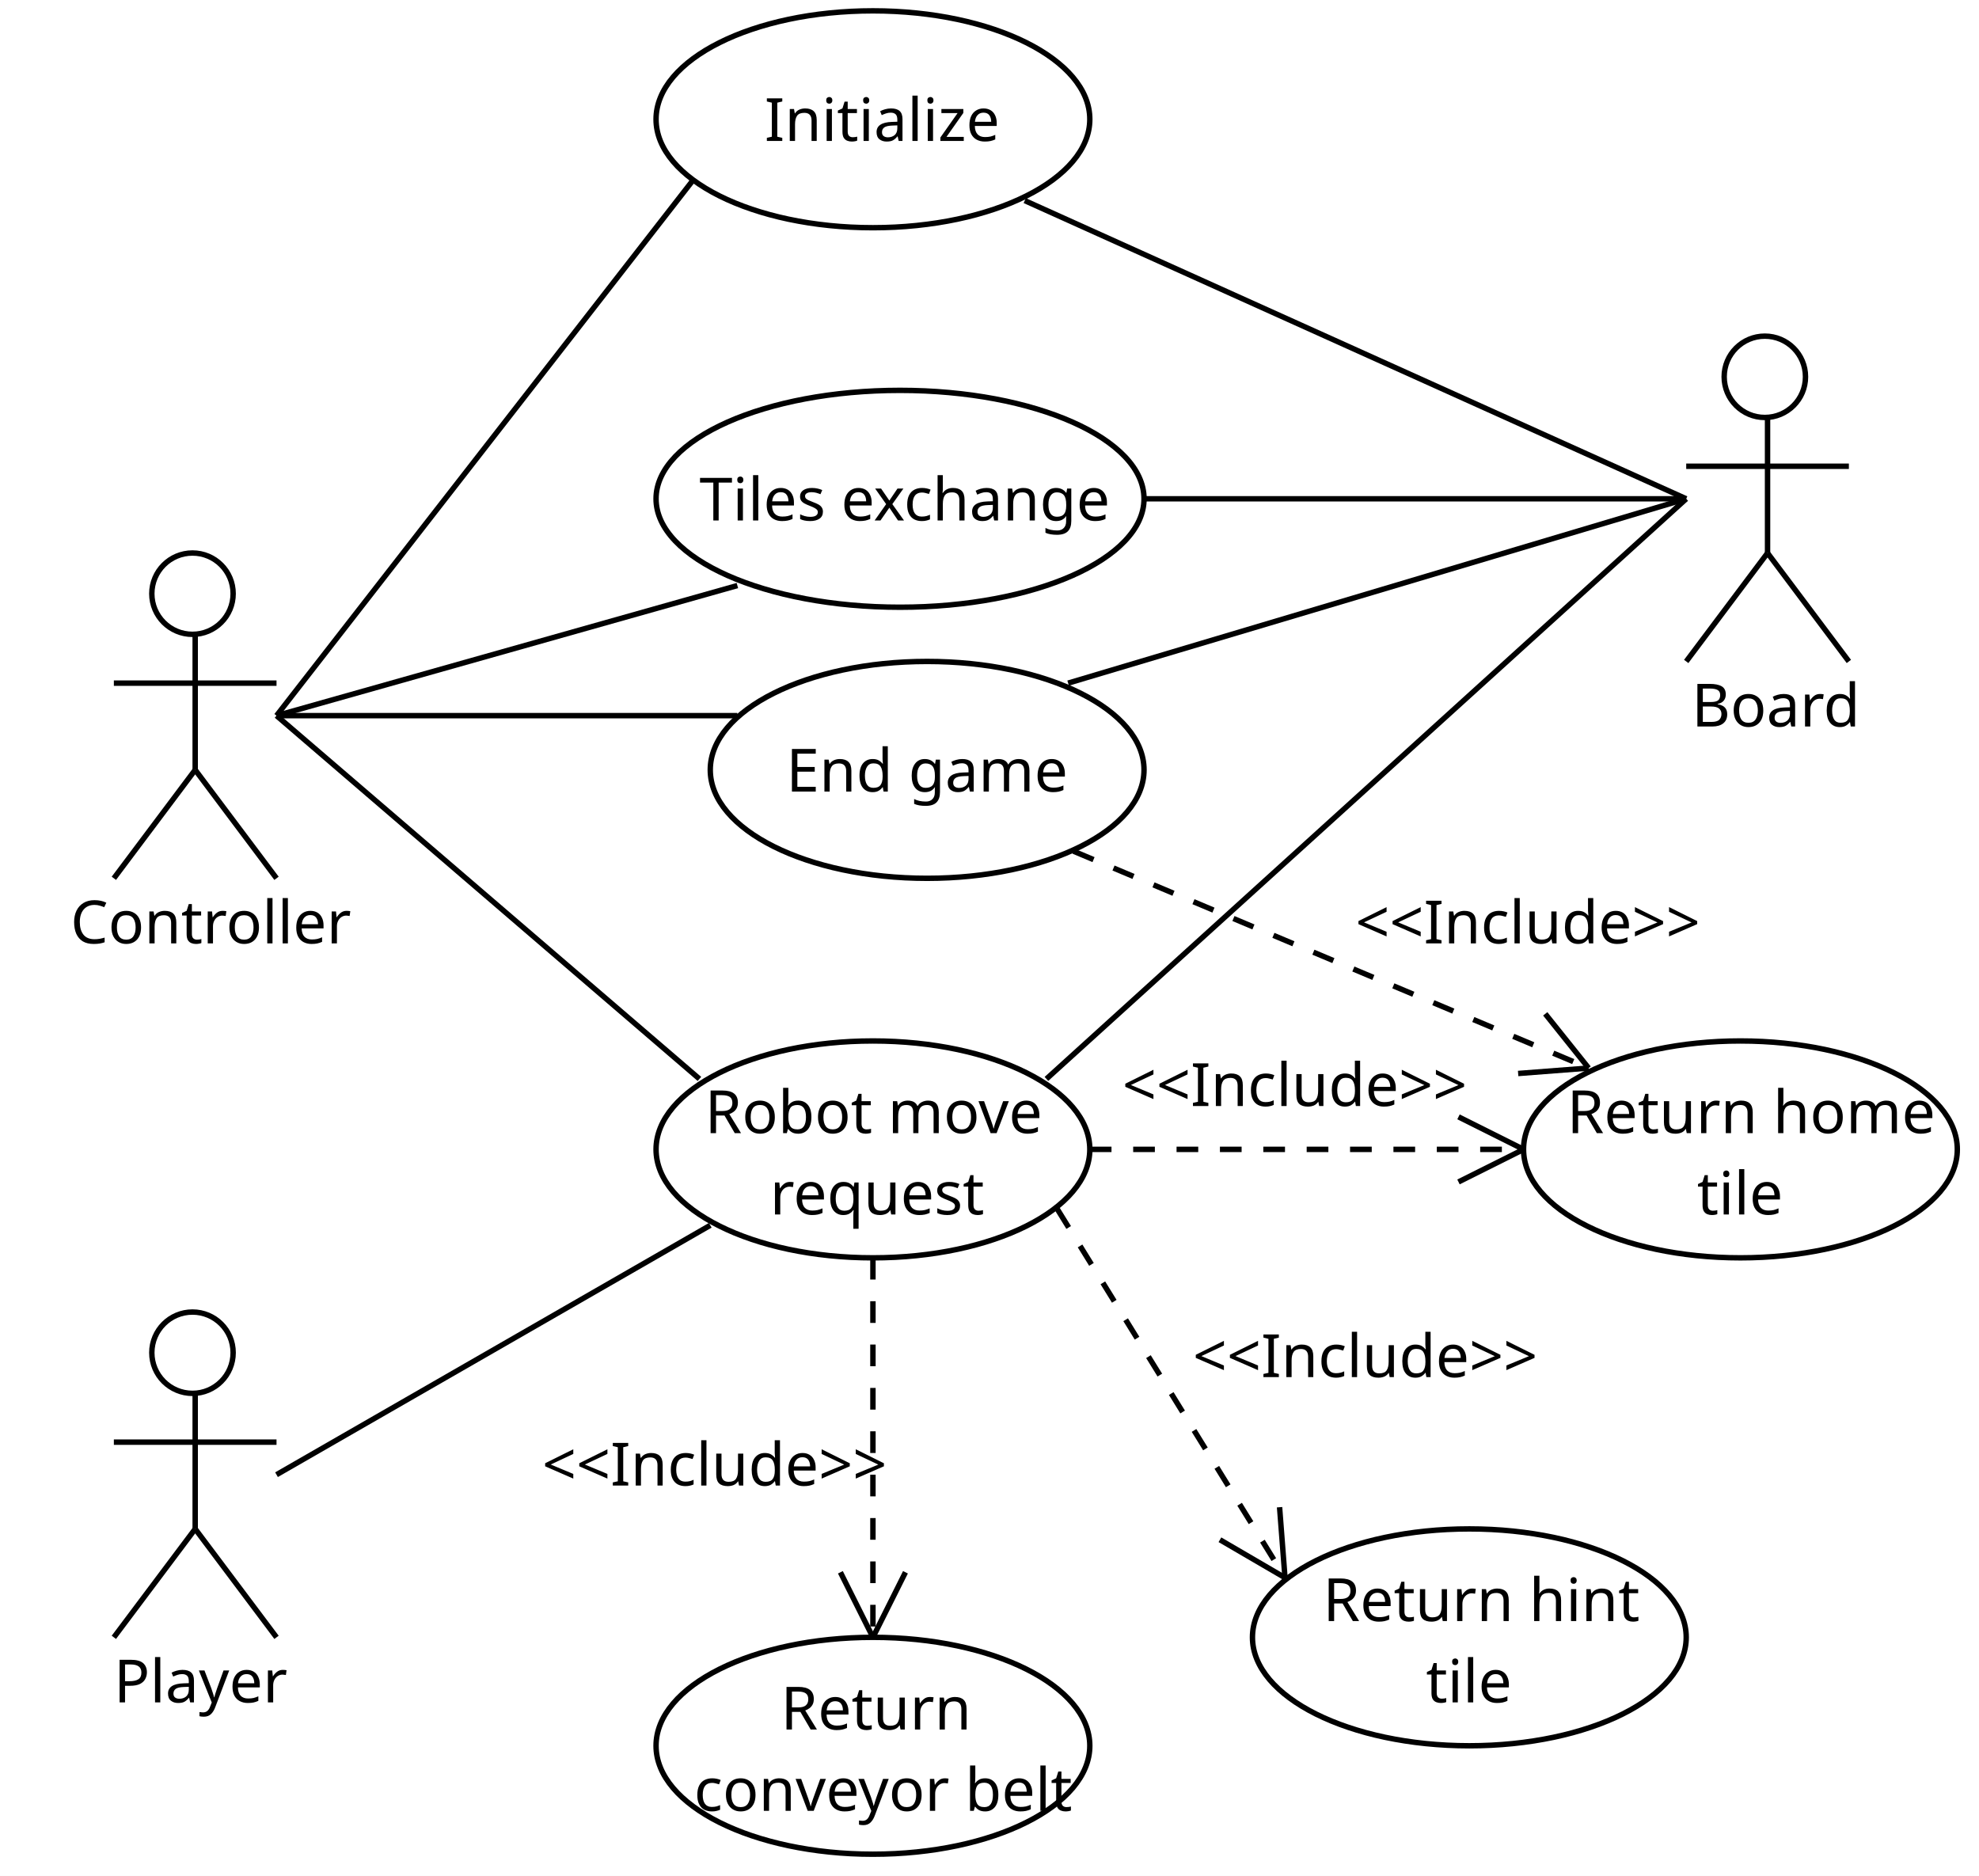
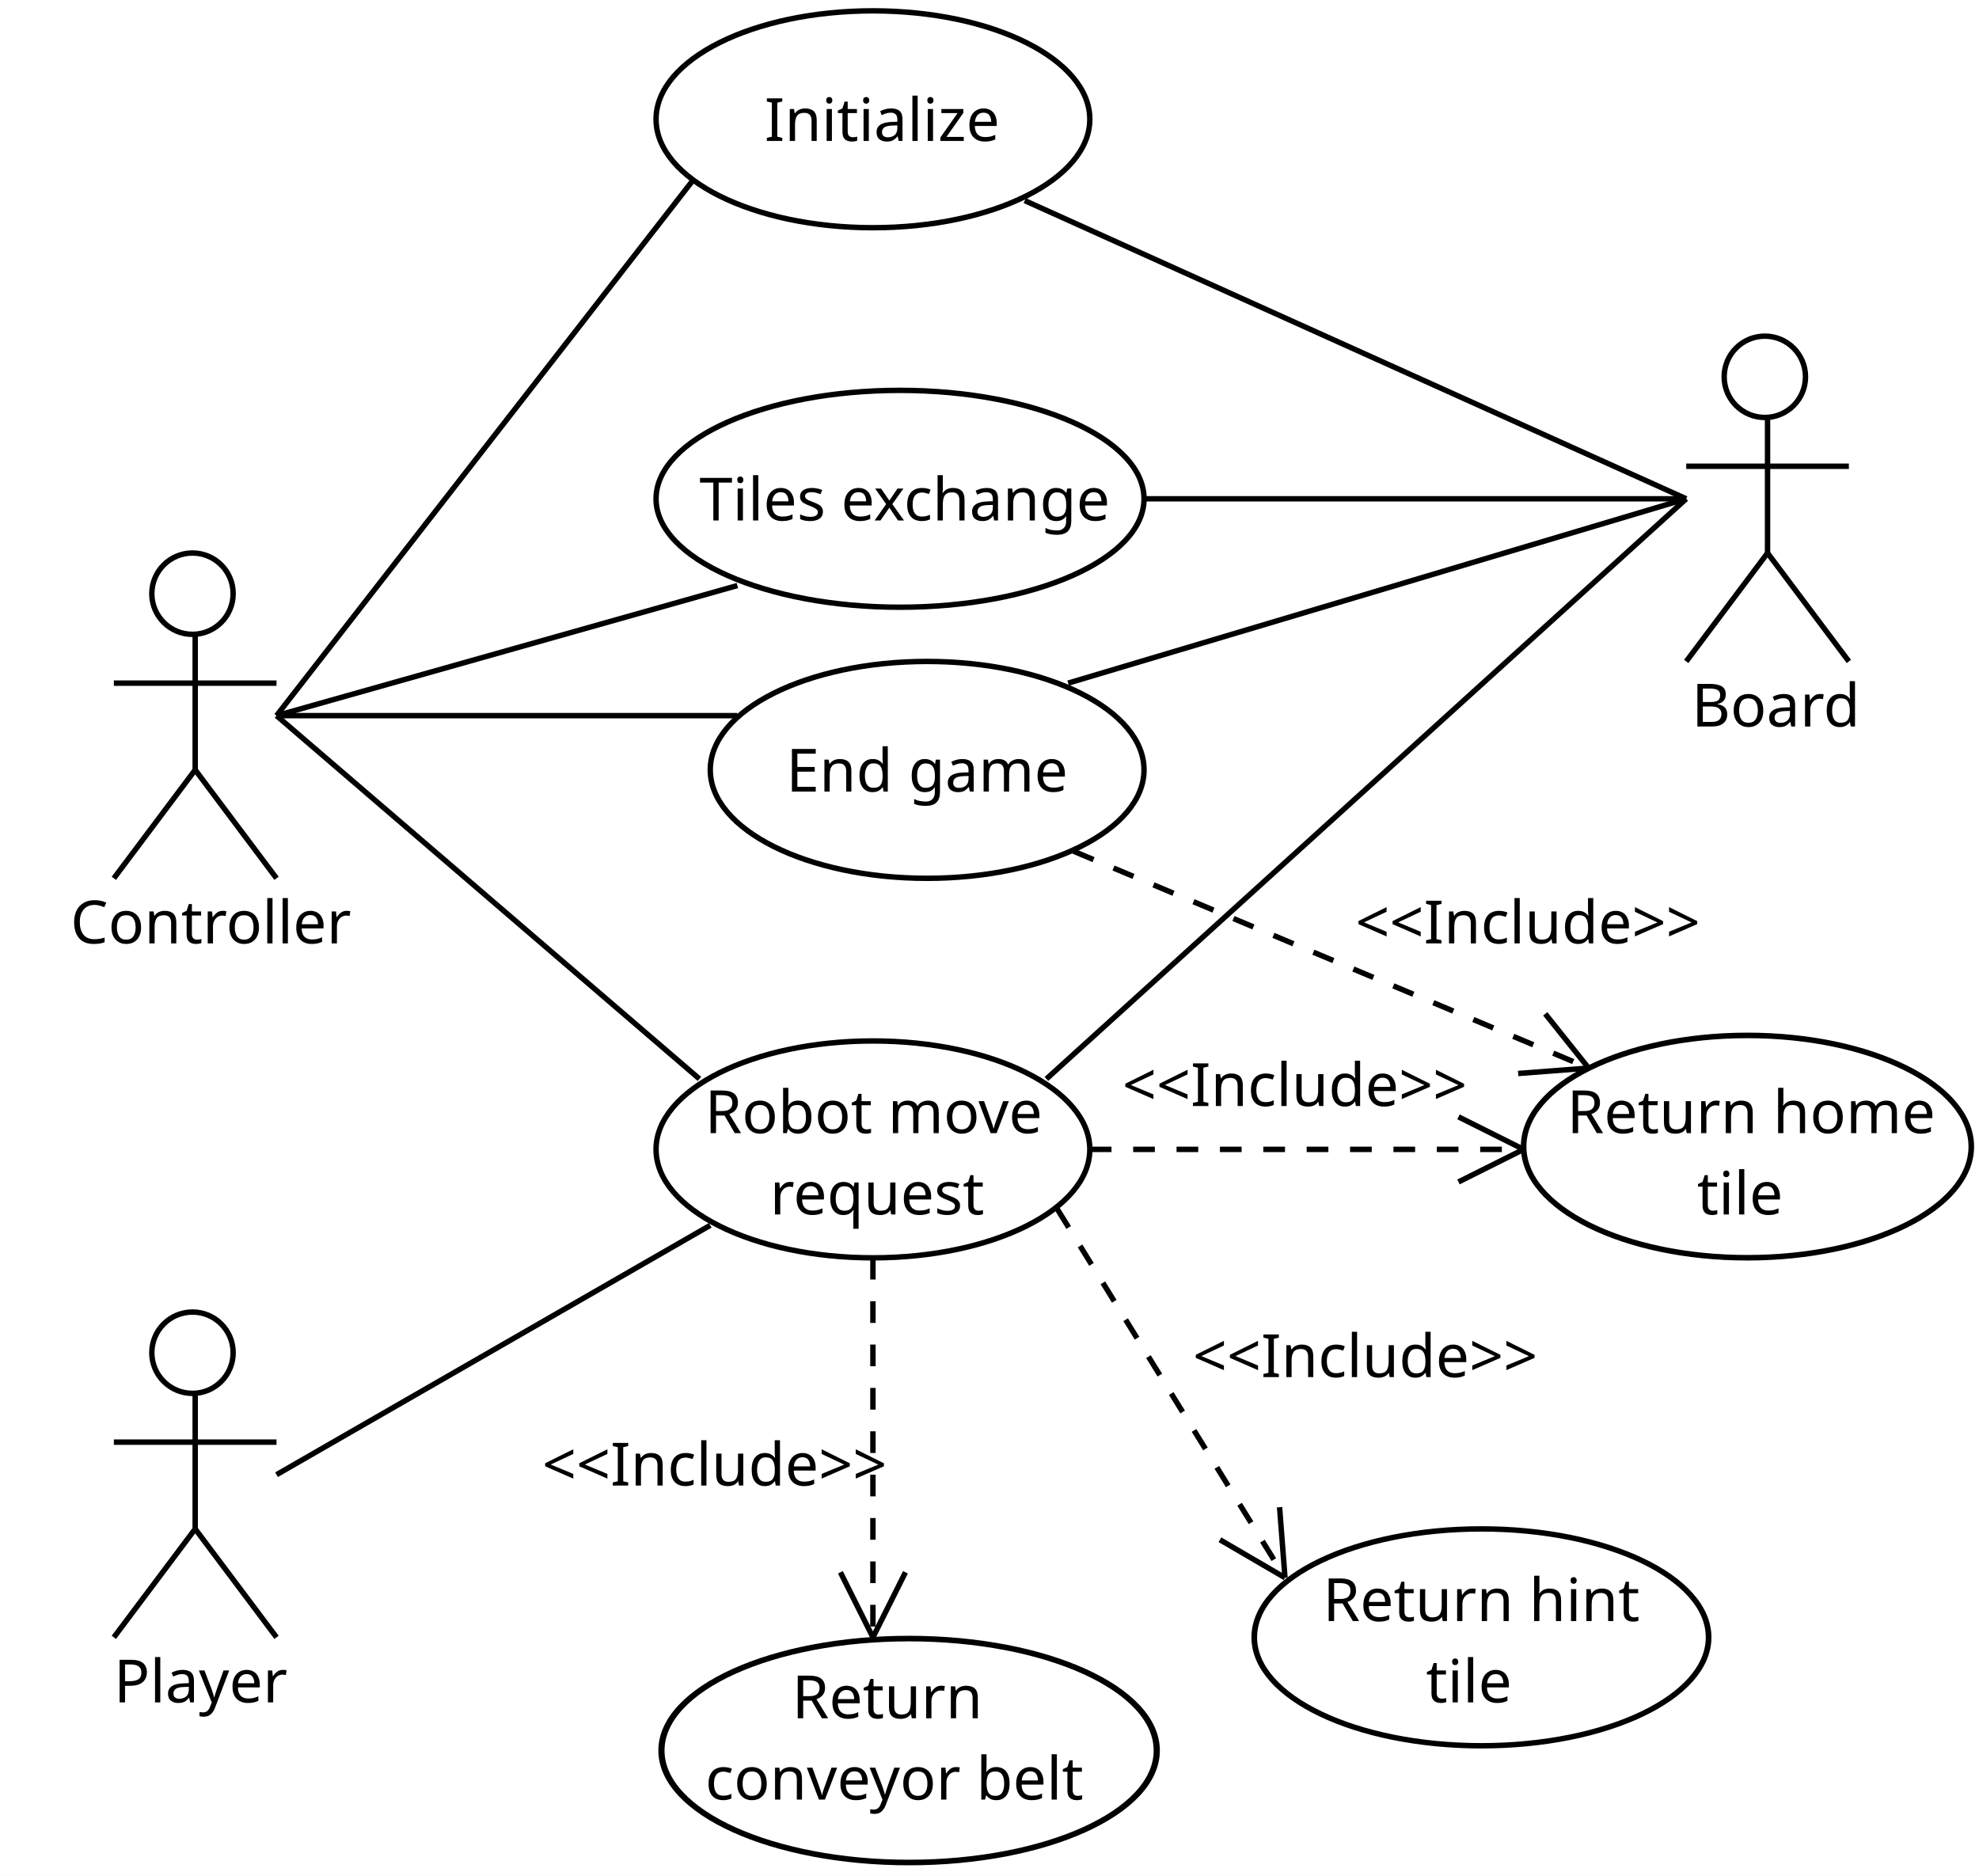
- <svg xmlns="http://www.w3.org/2000/svg" fill-opacity="0" color-rendering="auto" color-interpolation="auto" stroke="rgb(0,0,0)" text-rendering="auto" stroke-linecap="square" width="365" stroke-miterlimit="10" stroke-opacity="0" shape-rendering="auto" fill="rgb(0,0,0)" stroke-dasharray="none" font-weight="normal" stroke-width="1" height="346" font-family="'Dialog'" font-style="normal" stroke-linejoin="miter" font-size="12" stroke-dashoffset="0" image-rendering="auto">
+ <svg xmlns="http://www.w3.org/2000/svg" fill-opacity="0" color-rendering="auto" color-interpolation="auto" stroke="rgb(0,0,0)" text-rendering="auto" stroke-linecap="square" width="365" stroke-miterlimit="10" stroke-opacity="0" shape-rendering="auto" fill="rgb(0,0,0)" stroke-dasharray="none" font-weight="normal" stroke-width="1" height="346" font-family="'Dialog'" font-style="normal" stroke-linejoin="miter" font-size="12" stroke-dashoffset="0" image-rendering="auto" id="svg2" version="1.1">
  <defs id="genericDefs" />
-   <g>
+   <g id="g5">
    <defs id="defs1">
      <clipPath clipPathUnits="userSpaceOnUse" id="clipPath1">
-         <path d="M-7 -7 L41 -7 L41 71 L-7 71 L-7 -7 Z" />
+         <path d="M-7 -7 L41 -7 L41 71 L-7 71 L-7 -7 Z" id="path9" />
      </clipPath>
      <clipPath clipPathUnits="userSpaceOnUse" id="clipPath2">
-         <path d="M-7 -7 L91 -7 L91 51 L-7 51 L-7 -7 Z" />
+         <path d="M-7 -7 L91 -7 L91 51 L-7 51 L-7 -7 Z" id="path12" />
      </clipPath>
      <clipPath clipPathUnits="userSpaceOnUse" id="clipPath3">
-         <path d="M-7 -7 L101 -7 L101 51 L-7 51 L-7 -7 Z" />
+         <path d="M-7 -7 L101 -7 L101 51 L-7 51 L-7 -7 Z" id="path15" />
      </clipPath>
      <clipPath clipPathUnits="userSpaceOnUse" id="clipPath4">
-         <path d="M-51 -15 L102 -15 L102 30 L-51 30 L-51 -15 Z" />
+         <path d="M-51 -15 L102 -15 L102 30 L-51 30 L-51 -15 Z" id="path18" />
      </clipPath>
      <clipPath clipPathUnits="userSpaceOnUse" id="clipPath5">
-         <path d="M-49 -15 L98 -15 L98 30 L-49 30 L-49 -15 Z" />
+         <path d="M-49 -15 L98 -15 L98 30 L-49 30 L-49 -15 Z" id="path21" />
      </clipPath>
      <clipPath clipPathUnits="userSpaceOnUse" id="clipPath6">
-         <path d="M-80 -40 L160 -40 L160 80 L-80 80 L-80 -40 Z" />
+         <path d="M-80 -40 L160 -40 L160 80 L-80 80 L-80 -40 Z" id="path24" />
      </clipPath>
      <clipPath clipPathUnits="userSpaceOnUse" id="clipPath7">
-         <path d="M-90 -40 L180 -40 L180 80 L-90 80 L-90 -40 Z" />
+         <path d="M-90 -40 L180 -40 L180 80 L-90 80 L-90 -40 Z" id="path27" />
      </clipPath>
      <clipPath clipPathUnits="userSpaceOnUse" id="clipPath8">
-         <path d="M-68 -15 L136 -15 L136 30 L-68 30 L-68 -15 Z" />
+         <path d="M-68 -15 L136 -15 L136 30 L-68 30 L-68 -15 Z" id="path30" />
      </clipPath>
      <clipPath clipPathUnits="userSpaceOnUse" id="clipPath9">
-         <path d="M0 0 L104 0 L104 174 L0 174 L0 0 Z" />
+         <path d="M0 0 L104 0 L104 174 L0 174 L0 0 Z" id="path33" />
      </clipPath>
      <clipPath clipPathUnits="userSpaceOnUse" id="clipPath10">
-         <path d="M0 0 L146 0 L146 172 L0 172 L0 0 Z" />
+         <path d="M0 0 L146 0 L146 172 L0 172 L0 0 Z" id="path36" />
      </clipPath>
      <clipPath clipPathUnits="userSpaceOnUse" id="clipPath11">
-         <path d="M0 0 L184 0 L184 104 L0 104 L0 0 Z" />
+         <path d="M0 0 L184 0 L184 104 L0 104 L0 0 Z" id="path39" />
      </clipPath>
      <clipPath clipPathUnits="userSpaceOnUse" id="clipPath12">
-         <path d="M0 0 L181 0 L181 203 L0 203 L0 0 Z" />
+         <path d="M0 0 L181 0 L181 203 L0 203 L0 0 Z" id="path42" />
      </clipPath>
      <clipPath clipPathUnits="userSpaceOnUse" id="clipPath13">
-         <path d="M0 0 L189 0 L189 104 L0 104 L0 0 Z" />
+         <path d="M0 0 L189 0 L189 104 L0 104 L0 0 Z" id="path45" />
      </clipPath>
      <clipPath clipPathUnits="userSpaceOnUse" id="clipPath14">
-         <path d="M0 0 L189 0 L189 128 L0 128 L0 0 Z" />
+         <path d="M0 0 L189 0 L189 128 L0 128 L0 0 Z" id="path48" />
      </clipPath>
      <clipPath clipPathUnits="userSpaceOnUse" id="clipPath15">
-         <path d="M0 0 L182 0 L182 171 L0 171 L0 0 Z" />
+         <path d="M0 0 L182 0 L182 171 L0 171 L0 0 Z" id="path51" />
      </clipPath>
      <clipPath clipPathUnits="userSpaceOnUse" id="clipPath16">
-         <path d="M0 0 L226 0 L226 159 L0 159 L0 0 Z" />
+         <path d="M0 0 L226 0 L226 159 L0 159 L0 0 Z" id="path54" />
      </clipPath>
      <clipPath clipPathUnits="userSpaceOnUse" id="clipPath17">
-         <path d="M0 0 L218 0 L218 138 L0 138 L0 0 Z" />
+         <path d="M0 0 L218 0 L218 138 L0 138 L0 0 Z" id="path57" />
      </clipPath>
      <clipPath clipPathUnits="userSpaceOnUse" id="clipPath18">
-         <path d="M0 0 L203 0 L203 104 L0 104 L0 0 Z" />
+         <path d="M0 0 L203 0 L203 104 L0 104 L0 0 Z" id="path60" />
      </clipPath>
      <clipPath clipPathUnits="userSpaceOnUse" id="clipPath19">
-         <path d="M0 0 L222 0 L222 211 L0 211 L0 0 Z" />
+         <path d="M0 0 L222 0 L222 211 L0 211 L0 0 Z" id="path63" />
      </clipPath>
      <clipPath clipPathUnits="userSpaceOnUse" id="clipPath20">
-         <path d="M0 0 L184 0 L184 150 L0 150 L0 0 Z" />
+         <path d="M0 0 L184 0 L184 150 L0 150 L0 0 Z" id="path66" />
      </clipPath>
      <clipPath clipPathUnits="userSpaceOnUse" id="clipPath21">
-         <path d="M0 0 L199 0 L199 144 L0 144 L0 0 Z" />
+         <path d="M0 0 L199 0 L199 144 L0 144 L0 0 Z" id="path69" />
      </clipPath>
      <clipPath clipPathUnits="userSpaceOnUse" id="clipPath22">
-         <path d="M-81 -15 L162 -15 L162 30 L-81 30 L-81 -15 Z" />
+         <path d="M-81 -15 L162 -15 L162 30 L-81 30 L-81 -15 Z" id="path72" />
      </clipPath>
    </defs>
-     <g fill="white" text-rendering="geometricPrecision" fill-opacity="1" stroke-opacity="1" stroke="white">
-       <rect x="0" width="365" height="346" y="0" stroke="none" />
-     </g>
-     <g font-size="11" transform="translate(21,102)" fill-opacity="1" fill="white" text-rendering="geometricPrecision" font-family="sans-serif" stroke="white" stroke-opacity="1">
-       <circle r="7.5" clip-path="url(#clipPath1)" cx="14.5" cy="7.5" stroke="none" />
-     </g>
-     <g font-size="11" stroke-linecap="butt" transform="translate(21,102)" fill-opacity="1" fill="black" text-rendering="geometricPrecision" font-family="sans-serif" stroke-linejoin="round" stroke="black" stroke-opacity="1" stroke-miterlimit="0">
-       <circle fill="none" r="7.5" clip-path="url(#clipPath1)" cx="14.5" cy="7.5" />
-       <line y2="40" fill="none" x1="15" clip-path="url(#clipPath1)" x2="15" y1="15" />
-       <line y2="24" fill="none" x1="0" clip-path="url(#clipPath1)" x2="30" y1="24" />
-       <line y2="60" fill="none" x1="15" clip-path="url(#clipPath1)" x2="0" y1="40" />
-       <line y2="60" fill="none" x1="15" clip-path="url(#clipPath1)" x2="30" y1="40" />
-     </g>
-     <g font-size="11" transform="translate(121,2)" fill-opacity="1" fill="white" text-rendering="geometricPrecision" font-family="sans-serif" stroke="white" stroke-opacity="1">
-       <ellipse rx="40" ry="20" clip-path="url(#clipPath2)" cx="40" cy="20" stroke="none" />
-     </g>
-     <g font-size="11" stroke-linecap="butt" transform="translate(121,2)" fill-opacity="1" fill="black" text-rendering="geometricPrecision" font-family="sans-serif" stroke-linejoin="round" stroke="black" stroke-opacity="1" stroke-miterlimit="0">
-       <ellipse rx="40" fill="none" ry="20" clip-path="url(#clipPath2)" cx="40" cy="20" />
-     </g>
-     <g font-size="11" transform="translate(131,122)" fill-opacity="1" fill="white" text-rendering="geometricPrecision" font-family="sans-serif" stroke="white" stroke-opacity="1">
-       <ellipse rx="40" ry="20" clip-path="url(#clipPath2)" cx="40" cy="20" stroke="none" />
-     </g>
-     <g font-size="11" stroke-linecap="butt" transform="translate(131,122)" fill-opacity="1" fill="black" text-rendering="geometricPrecision" font-family="sans-serif" stroke-linejoin="round" stroke="black" stroke-opacity="1" stroke-miterlimit="0">
-       <ellipse rx="40" fill="none" ry="20" clip-path="url(#clipPath2)" cx="40" cy="20" />
-     </g>
-     <g font-size="11" transform="translate(121,72)" fill-opacity="1" fill="white" text-rendering="geometricPrecision" font-family="sans-serif" stroke="white" stroke-opacity="1">
-       <ellipse rx="45" ry="20" clip-path="url(#clipPath3)" cx="45" cy="20" stroke="none" />
-     </g>
-     <g font-size="11" stroke-linecap="butt" transform="translate(121,72)" fill-opacity="1" fill="black" text-rendering="geometricPrecision" font-family="sans-serif" stroke-linejoin="round" stroke="black" stroke-opacity="1" stroke-miterlimit="0">
-       <ellipse rx="45" fill="none" ry="20" clip-path="url(#clipPath3)" cx="45" cy="20" />
-     </g>
-     <g font-size="11" transform="translate(121,192)" fill-opacity="1" fill="white" text-rendering="geometricPrecision" font-family="sans-serif" stroke="white" stroke-opacity="1">
-       <ellipse rx="40" ry="20" clip-path="url(#clipPath2)" cx="40" cy="20" stroke="none" />
-     </g>
-     <g font-size="11" stroke-linecap="butt" transform="translate(121,192)" fill-opacity="1" fill="black" text-rendering="geometricPrecision" font-family="sans-serif" stroke-linejoin="round" stroke="black" stroke-opacity="1" stroke-miterlimit="0">
-       <ellipse rx="40" fill="none" ry="20" clip-path="url(#clipPath2)" cx="40" cy="20" />
-     </g>
-     <g font-size="11" transform="translate(281,192)" fill-opacity="1" fill="white" text-rendering="geometricPrecision" font-family="sans-serif" stroke="white" stroke-opacity="1">
-       <ellipse rx="40" ry="20" clip-path="url(#clipPath2)" cx="40" cy="20" stroke="none" />
-     </g>
-     <g font-size="11" stroke-linecap="butt" transform="translate(281,192)" fill-opacity="1" fill="black" text-rendering="geometricPrecision" font-family="sans-serif" stroke-linejoin="round" stroke="black" stroke-opacity="1" stroke-miterlimit="0">
-       <ellipse rx="40" fill="none" ry="20" clip-path="url(#clipPath2)" cx="40" cy="20" />
-     </g>
-     <g font-size="11" transform="translate(231,282)" fill-opacity="1" fill="white" text-rendering="geometricPrecision" font-family="sans-serif" stroke="white" stroke-opacity="1">
-       <ellipse rx="40" ry="20" clip-path="url(#clipPath2)" cx="40" cy="20" stroke="none" />
-     </g>
-     <g font-size="11" stroke-linecap="butt" transform="translate(231,282)" fill-opacity="1" fill="black" text-rendering="geometricPrecision" font-family="sans-serif" stroke-linejoin="round" stroke="black" stroke-opacity="1" stroke-miterlimit="0">
-       <ellipse rx="40" fill="none" ry="20" clip-path="url(#clipPath2)" cx="40" cy="20" />
-     </g>
-     <g font-size="11" transform="translate(121,302)" fill-opacity="1" fill="white" text-rendering="geometricPrecision" font-family="sans-serif" stroke="white" stroke-opacity="1">
-       <ellipse rx="40" ry="20" clip-path="url(#clipPath2)" cx="40" cy="20" stroke="none" />
-     </g>
-     <g font-size="11" stroke-linecap="butt" transform="translate(121,302)" fill-opacity="1" fill="black" text-rendering="geometricPrecision" font-family="sans-serif" stroke-linejoin="round" stroke="black" stroke-opacity="1" stroke-miterlimit="0">
-       <ellipse rx="40" fill="none" ry="20" clip-path="url(#clipPath2)" cx="40" cy="20" />
-     </g>
-     <g font-size="11" transform="translate(311,62)" fill-opacity="1" fill="white" text-rendering="geometricPrecision" font-family="sans-serif" stroke="white" stroke-opacity="1">
-       <circle r="7.5" clip-path="url(#clipPath1)" cx="14.5" cy="7.5" stroke="none" />
-     </g>
-     <g font-size="11" stroke-linecap="butt" transform="translate(311,62)" fill-opacity="1" fill="black" text-rendering="geometricPrecision" font-family="sans-serif" stroke-linejoin="round" stroke="black" stroke-opacity="1" stroke-miterlimit="0">
-       <circle fill="none" r="7.5" clip-path="url(#clipPath1)" cx="14.5" cy="7.5" />
-       <line y2="40" fill="none" x1="15" clip-path="url(#clipPath1)" x2="15" y1="15" />
-       <line y2="24" fill="none" x1="0" clip-path="url(#clipPath1)" x2="30" y1="24" />
-       <line y2="60" fill="none" x1="15" clip-path="url(#clipPath1)" x2="0" y1="40" />
-       <line y2="60" fill="none" x1="15" clip-path="url(#clipPath1)" x2="30" y1="40" />
-     </g>
-     <g font-size="11" transform="translate(21,242)" fill-opacity="1" fill="white" text-rendering="geometricPrecision" font-family="sans-serif" stroke="white" stroke-opacity="1">
-       <circle r="7.5" clip-path="url(#clipPath1)" cx="14.5" cy="7.5" stroke="none" />
-     </g>
-     <g font-size="11" stroke-linecap="butt" transform="translate(21,242)" fill-opacity="1" fill="black" text-rendering="geometricPrecision" font-family="sans-serif" stroke-linejoin="round" stroke="black" stroke-opacity="1" stroke-miterlimit="0">
-       <circle fill="none" r="7.5" clip-path="url(#clipPath1)" cx="14.5" cy="7.5" />
-       <line y2="40" fill="none" x1="15" clip-path="url(#clipPath1)" x2="15" y1="15" />
-       <line y2="24" fill="none" x1="0" clip-path="url(#clipPath1)" x2="30" y1="24" />
-       <line y2="60" fill="none" x1="15" clip-path="url(#clipPath1)" x2="0" y1="40" />
-       <line y2="60" fill="none" x1="15" clip-path="url(#clipPath1)" x2="30" y1="40" />
-     </g>
-     <g font-size="11" transform="translate(11,302)" fill-opacity="1" fill="black" text-rendering="geometricPrecision" font-family="sans-serif" stroke="black" stroke-opacity="1">
-       <text x="10" xml:space="preserve" y="12" clip-path="url(#clipPath4)" stroke="none">Player</text>
-     </g>
-     <g font-size="11" transform="translate(302,122)" fill-opacity="1" fill="black" text-rendering="geometricPrecision" font-family="sans-serif" stroke="black" stroke-opacity="1">
-       <text x="10" xml:space="preserve" y="12" clip-path="url(#clipPath5)" stroke="none">Board</text>
-     </g>
-     <g font-size="11" transform="translate(121,302)" fill-opacity="1" fill="black" text-rendering="geometricPrecision" font-family="sans-serif" stroke="black" stroke-opacity="1">
-       <text x="23" xml:space="preserve" y="17" clip-path="url(#clipPath6)" stroke="none">Return</text>
-       <text x="7" xml:space="preserve" y="32" clip-path="url(#clipPath6)" stroke="none">conveyor belt</text>
-     </g>
-     <g font-size="11" transform="translate(231,282)" fill-opacity="1" fill="black" text-rendering="geometricPrecision" font-family="sans-serif" stroke="black" stroke-opacity="1">
-       <text x="13" xml:space="preserve" y="17" clip-path="url(#clipPath6)" stroke="none">Return hint</text>
-       <text x="32" xml:space="preserve" y="32" clip-path="url(#clipPath6)" stroke="none">tile</text>
-     </g>
-     <g font-size="11" transform="translate(281,192)" fill-opacity="1" fill="black" text-rendering="geometricPrecision" font-family="sans-serif" stroke="black" stroke-opacity="1">
-       <text x="8" xml:space="preserve" y="17" clip-path="url(#clipPath6)" stroke="none">Return home</text>
-       <text x="32" xml:space="preserve" y="32" clip-path="url(#clipPath6)" stroke="none">tile</text>
-     </g>
-     <g font-size="11" transform="translate(121,192)" fill-opacity="1" fill="black" text-rendering="geometricPrecision" font-family="sans-serif" stroke="black" stroke-opacity="1">
-       <text x="9" xml:space="preserve" y="17" clip-path="url(#clipPath6)" stroke="none">Robot move</text>
-       <text x="21" xml:space="preserve" y="32" clip-path="url(#clipPath6)" stroke="none">request</text>
-     </g>
-     <g font-size="11" transform="translate(121,72)" fill-opacity="1" fill="black" text-rendering="geometricPrecision" font-family="sans-serif" stroke="black" stroke-opacity="1">
-       <text x="8" xml:space="preserve" y="24" clip-path="url(#clipPath7)" stroke="none">Tiles exchange</text>
-     </g>
-     <g font-size="11" transform="translate(131,122)" fill-opacity="1" fill="black" text-rendering="geometricPrecision" font-family="sans-serif" stroke="black" stroke-opacity="1">
-       <text x="14" xml:space="preserve" y="24" clip-path="url(#clipPath6)" stroke="none">End game</text>
-     </g>
-     <g font-size="11" transform="translate(121,2)" fill-opacity="1" fill="black" text-rendering="geometricPrecision" font-family="sans-serif" stroke="black" stroke-opacity="1">
-       <text x="20" xml:space="preserve" y="24" clip-path="url(#clipPath6)" stroke="none">Initialize</text>
-     </g>
-     <g font-size="11" transform="translate(2,162)" fill-opacity="1" fill="black" text-rendering="geometricPrecision" font-family="sans-serif" stroke="black" stroke-opacity="1">
-       <text x="11" xml:space="preserve" y="12" clip-path="url(#clipPath8)" stroke="none">Controller</text>
-     </g>
-     <g font-size="11" stroke-linecap="butt" transform="translate(111,182)" fill-opacity="1" fill="black" text-rendering="geometricPrecision" font-family="sans-serif" stroke-linejoin="round" stroke-dasharray="4" stroke="black" stroke-opacity="1">
-       <line y2="120" fill="none" x1="50" clip-path="url(#clipPath9)" x2="50" y1="50" />
-       <line clip-path="url(#clipPath9)" fill="none" x1="50" x2="56" y1="120" y2="108" stroke-dasharray="none" />
-       <line clip-path="url(#clipPath9)" fill="none" x1="50" x2="44" y1="120" y2="108" stroke-dasharray="none" />
-     </g>
-     <g font-size="11" stroke-linecap="butt" transform="translate(145,173)" fill-opacity="1" fill="black" text-rendering="geometricPrecision" font-family="sans-serif" stroke-linejoin="round" stroke-dasharray="4" stroke="black" stroke-opacity="1">
-       <line y2="118" fill="none" x1="50" clip-path="url(#clipPath10)" x2="92" y1="50" />
-       <line clip-path="url(#clipPath10)" fill="none" x1="92" x2="91" y1="118" y2="105" stroke-dasharray="none" />
-       <line clip-path="url(#clipPath10)" fill="none" x1="92" x2="80" y1="118" y2="111" stroke-dasharray="none" />
-     </g>
-     <g font-size="11" stroke-linecap="butt" transform="translate(151,162)" fill-opacity="1" fill="black" text-rendering="geometricPrecision" font-family="sans-serif" stroke-linejoin="round" stroke-dasharray="4" stroke="black" stroke-opacity="1">
-       <line y2="50" fill="none" x1="50" clip-path="url(#clipPath11)" x2="130" y1="50" />
-       <line clip-path="url(#clipPath11)" fill="none" x1="130" x2="118" y1="50" y2="44" stroke-dasharray="none" />
-       <line clip-path="url(#clipPath11)" fill="none" x1="130" x2="118" y1="50" y2="56" stroke-dasharray="none" />
-     </g>
-     <g font-size="11" stroke-linecap="butt" transform="translate(1,-17)" fill-opacity="1" fill="black" text-rendering="geometricPrecision" font-family="sans-serif" stroke-linejoin="round" stroke="black" stroke-opacity="1">
-       <line y2="149" fill="none" x1="127" clip-path="url(#clipPath12)" x2="50" y1="50" />
-     </g>
-     <g font-size="11" stroke-linecap="butt" transform="translate(1,82)" fill-opacity="1" fill="black" text-rendering="geometricPrecision" font-family="sans-serif" stroke-linejoin="round" stroke="black" stroke-opacity="1">
-       <line y2="50" fill="none" x1="135" clip-path="url(#clipPath13)" x2="50" y1="50" />
-     </g>
-     <g font-size="11" stroke-linecap="butt" transform="translate(1,58)" fill-opacity="1" fill="black" text-rendering="geometricPrecision" font-family="sans-serif" stroke-linejoin="round" stroke="black" stroke-opacity="1">
-       <line y2="74" fill="none" x1="135" clip-path="url(#clipPath14)" x2="50" y1="50" />
-     </g>
-     <g font-size="11" stroke-linecap="butt" transform="translate(1,82)" fill-opacity="1" fill="black" text-rendering="geometricPrecision" font-family="sans-serif" stroke-linejoin="round" stroke="black" stroke-opacity="1">
-       <line y2="50" fill="none" x1="128" clip-path="url(#clipPath15)" x2="50" y1="117" />
-     </g>
-     <g font-size="11" stroke-linecap="butt" transform="translate(139,-13)" fill-opacity="1" fill="black" text-rendering="geometricPrecision" font-family="sans-serif" stroke-linejoin="round" stroke="black" stroke-opacity="1">
-       <line y2="105" fill="none" x1="50" clip-path="url(#clipPath16)" x2="172" y1="50" />
-     </g>
-     <g font-size="11" stroke-linecap="butt" transform="translate(147,42)" fill-opacity="1" fill="black" text-rendering="geometricPrecision" font-family="sans-serif" stroke-linejoin="round" stroke="black" stroke-opacity="1">
-       <line y2="50" fill="none" x1="50" clip-path="url(#clipPath17)" x2="164" y1="84" />
-     </g>
-     <g font-size="11" stroke-linecap="butt" transform="translate(161,42)" fill-opacity="1" fill="black" text-rendering="geometricPrecision" font-family="sans-serif" stroke-linejoin="round" stroke="black" stroke-opacity="1">
-       <line y2="50" fill="none" x1="50" clip-path="url(#clipPath18)" x2="149" y1="50" />
-     </g>
-     <g font-size="11" stroke-linecap="butt" transform="translate(143,42)" fill-opacity="1" fill="black" text-rendering="geometricPrecision" font-family="sans-serif" stroke-linejoin="round" stroke="black" stroke-opacity="1">
-       <line y2="50" fill="none" x1="50" clip-path="url(#clipPath19)" x2="168" y1="157" />
-     </g>
-     <g font-size="11" stroke-linecap="butt" transform="translate(1,176)" fill-opacity="1" fill="black" text-rendering="geometricPrecision" font-family="sans-serif" stroke-linejoin="round" stroke="black" stroke-opacity="1">
-       <line y2="96" fill="none" x1="130" clip-path="url(#clipPath20)" x2="50" y1="50" />
-     </g>
-     <g font-size="11" stroke-linecap="butt" transform="translate(148,107)" fill-opacity="1" fill="black" text-rendering="geometricPrecision" font-family="sans-serif" stroke-linejoin="round" stroke-dasharray="4" stroke="black" stroke-opacity="1">
-       <line y2="90" fill="none" x1="50" clip-path="url(#clipPath21)" x2="145" y1="50" />
-       <line clip-path="url(#clipPath21)" fill="none" x1="145" x2="137" y1="90" y2="80" stroke-dasharray="none" />
-       <line clip-path="url(#clipPath21)" fill="none" x1="145" x2="132" y1="90" y2="91" stroke-dasharray="none" />
-     </g>
-     <g font-size="11" transform="translate(241,162)" fill-opacity="1" fill="black" text-rendering="geometricPrecision" font-family="sans-serif" stroke="black" stroke-opacity="1">
-       <text x="9" xml:space="preserve" y="12" clip-path="url(#clipPath22)" stroke="none">&lt;&lt;Include&gt;&gt;</text>
-     </g>
-     <g font-size="11" transform="translate(198,192)" fill-opacity="1" fill="black" text-rendering="geometricPrecision" font-family="sans-serif" stroke="black" stroke-opacity="1">
-       <text x="9" xml:space="preserve" y="12" clip-path="url(#clipPath22)" stroke="none">&lt;&lt;Include&gt;&gt;</text>
-     </g>
-     <g font-size="11" transform="translate(211,242)" fill-opacity="1" fill="black" text-rendering="geometricPrecision" font-family="sans-serif" stroke="black" stroke-opacity="1">
-       <text x="9" xml:space="preserve" y="12" clip-path="url(#clipPath22)" stroke="none">&lt;&lt;Include&gt;&gt;</text>
-     </g>
-     <g font-size="11" transform="translate(91,262)" fill-opacity="1" fill="black" text-rendering="geometricPrecision" font-family="sans-serif" stroke="black" stroke-opacity="1">
-       <text x="9" xml:space="preserve" y="12" clip-path="url(#clipPath22)" stroke="none">&lt;&lt;Include&gt;&gt;</text>
-     </g>
-     <g fill="rgb(120,120,120)" text-rendering="geometricPrecision" fill-opacity="1" font-size="10" stroke-opacity="1" stroke="rgb(120,120,120)" />
+     <g fill="white" text-rendering="geometricPrecision" fill-opacity="1" stroke-opacity="1" stroke="white" id="g74">
+       <rect x="0" width="365" height="346" y="0" stroke="none" id="rect76" />
+     </g>
+     <g font-size="11" transform="translate(21,102)" fill-opacity="1" fill="white" text-rendering="geometricPrecision" font-family="sans-serif" stroke="white" stroke-opacity="1" id="g78">
+       <circle r="7.5" clip-path="url(#clipPath1)" cx="14.5" cy="7.5" stroke="none" id="circle80" d="M 22,7.5 C 22,11.642 18.642,15 14.5,15 10.358,15 7,11.642 7,7.5 7,3.358 10.358,0 14.5,0 18.642,0 22,3.358 22,7.5 z" />
+     </g>
+     <g font-size="11" stroke-linecap="butt" transform="translate(21,102)" fill-opacity="1" fill="black" text-rendering="geometricPrecision" font-family="sans-serif" stroke-linejoin="round" stroke="black" stroke-opacity="1" stroke-miterlimit="0" id="g82">
+       <circle fill="none" r="7.5" clip-path="url(#clipPath1)" cx="14.5" cy="7.5" id="circle84" d="M 22,7.5 C 22,11.642 18.642,15 14.5,15 10.358,15 7,11.642 7,7.5 7,3.358 10.358,0 14.5,0 18.642,0 22,3.358 22,7.5 z" />
+       <line y2="40" fill="none" x1="15" clip-path="url(#clipPath1)" x2="15" y1="15" id="line86" />
+       <line y2="24" fill="none" x1="0" clip-path="url(#clipPath1)" x2="30" y1="24" id="line88" />
+       <line y2="60" fill="none" x1="15" clip-path="url(#clipPath1)" x2="0" y1="40" id="line90" />
+       <line y2="60" fill="none" x1="15" clip-path="url(#clipPath1)" x2="30" y1="40" id="line92" />
+     </g>
+     <g font-size="11" transform="translate(121,2)" fill-opacity="1" fill="white" text-rendering="geometricPrecision" font-family="sans-serif" stroke="white" stroke-opacity="1" id="g94">
+       <ellipse rx="40" ry="20" clip-path="url(#clipPath2)" cx="40" cy="20" stroke="none" id="ellipse96" d="M 80,20 C 80,31.046 62.091,40 40,40 17.909,40 0,31.046 0,20 0,8.954 17.909,0 40,0 62.091,0 80,8.954 80,20 z" />
+     </g>
+     <g font-size="11" stroke-linecap="butt" transform="translate(121,2)" fill-opacity="1" fill="black" text-rendering="geometricPrecision" font-family="sans-serif" stroke-linejoin="round" stroke="black" stroke-opacity="1" stroke-miterlimit="0" id="g98">
+       <ellipse rx="40" fill="none" ry="20" clip-path="url(#clipPath2)" cx="40" cy="20" id="ellipse100" d="M 80,20 C 80,31.046 62.091,40 40,40 17.909,40 0,31.046 0,20 0,8.954 17.909,0 40,0 62.091,0 80,8.954 80,20 z" />
+     </g>
+     <g font-size="11" transform="translate(131,122)" fill-opacity="1" fill="white" text-rendering="geometricPrecision" font-family="sans-serif" stroke="white" stroke-opacity="1" id="g102">
+       <ellipse rx="40" ry="20" clip-path="url(#clipPath2)" cx="40" cy="20" stroke="none" id="ellipse104" d="M 80,20 C 80,31.046 62.091,40 40,40 17.909,40 0,31.046 0,20 0,8.954 17.909,0 40,0 62.091,0 80,8.954 80,20 z" />
+     </g>
+     <g font-size="11" stroke-linecap="butt" transform="translate(131,122)" fill-opacity="1" fill="black" text-rendering="geometricPrecision" font-family="sans-serif" stroke-linejoin="round" stroke="black" stroke-opacity="1" stroke-miterlimit="0" id="g106">
+       <ellipse rx="40" fill="none" ry="20" clip-path="url(#clipPath2)" cx="40" cy="20" id="ellipse108" d="M 80,20 C 80,31.046 62.091,40 40,40 17.909,40 0,31.046 0,20 0,8.954 17.909,0 40,0 62.091,0 80,8.954 80,20 z" />
+     </g>
+     <g font-size="11" transform="translate(121,72)" fill-opacity="1" fill="white" text-rendering="geometricPrecision" font-family="sans-serif" stroke="white" stroke-opacity="1" id="g110">
+       <ellipse rx="45" ry="20" clip-path="url(#clipPath3)" cx="45" cy="20" stroke="none" id="ellipse112" d="M 90,20 C 90,31.046 69.853,40 45,40 20.147,40 0,31.046 0,20 0,8.954 20.147,0 45,0 69.853,0 90,8.954 90,20 z" />
+     </g>
+     <g font-size="11" stroke-linecap="butt" transform="translate(121,72)" fill-opacity="1" fill="black" text-rendering="geometricPrecision" font-family="sans-serif" stroke-linejoin="round" stroke="black" stroke-opacity="1" stroke-miterlimit="0" id="g114">
+       <ellipse rx="45" fill="none" ry="20" clip-path="url(#clipPath3)" cx="45" cy="20" id="ellipse116" d="M 90,20 C 90,31.046 69.853,40 45,40 20.147,40 0,31.046 0,20 0,8.954 20.147,0 45,0 69.853,0 90,8.954 90,20 z" />
+     </g>
+     <g font-size="11" transform="translate(121,192)" fill-opacity="1" fill="white" text-rendering="geometricPrecision" font-family="sans-serif" stroke="white" stroke-opacity="1" id="g118">
+       <ellipse rx="40" ry="20" clip-path="url(#clipPath2)" cx="40" cy="20" stroke="none" id="ellipse120" d="M 80,20 C 80,31.046 62.091,40 40,40 17.909,40 0,31.046 0,20 0,8.954 17.909,0 40,0 62.091,0 80,8.954 80,20 z" />
+     </g>
+     <g font-size="11" stroke-linecap="butt" transform="translate(121,192)" fill-opacity="1" fill="black" text-rendering="geometricPrecision" font-family="sans-serif" stroke-linejoin="round" stroke="black" stroke-opacity="1" stroke-miterlimit="0" id="g122">
+       <ellipse rx="40" fill="none" ry="20" clip-path="url(#clipPath2)" cx="40" cy="20" id="ellipse124" d="M 80,20 C 80,31.046 62.091,40 40,40 17.909,40 0,31.046 0,20 0,8.954 17.909,0 40,0 62.091,0 80,8.954 80,20 z" />
+     </g>
+     <g font-size="11" transform="translate(281,192)" fill-opacity="1" fill="white" text-rendering="geometricPrecision" font-family="sans-serif" stroke="white" stroke-opacity="1" id="g126">
+       <ellipse rx="40" ry="20" clip-path="url(#clipPath2)" cx="40" cy="20" stroke="none" id="ellipse128" d="M 80,20 C 80,31.046 62.091,40 40,40 17.909,40 0,31.046 0,20 0,8.954 17.909,0 40,0 62.091,0 80,8.954 80,20 z" />
+     </g>
+     <g font-size="11" transform="matrix(1.032039,0,0,1.025202,281.0143,190.9776)" text-rendering="geometricPrecision" stroke-miterlimit="0" id="g130" style="font-size:11px;fill:#000000;fill-opacity:1;stroke:#000000;stroke-linecap:butt;stroke-linejoin:round;stroke-miterlimit:0;stroke-opacity:1;font-family:sans-serif">
+       <ellipse rx="40" ry="20" clip-path="url(#clipPath2)" cx="40" cy="20" id="ellipse132" d="M 80,20 C 80,31.046 62.091,40 40,40 17.909,40 0,31.046 0,20 0,8.954 17.909,0 40,0 62.091,0 80,8.954 80,20 z" style="fill:none" />
+     </g>
+     <g font-size="11" transform="translate(231,282)" fill-opacity="1" fill="white" text-rendering="geometricPrecision" font-family="sans-serif" stroke="white" stroke-opacity="1" id="g134">
+       <ellipse rx="40" ry="20" clip-path="url(#clipPath2)" cx="40" cy="20" stroke="none" id="ellipse136" d="M 80,20 C 80,31.046 62.091,40 40,40 17.909,40 0,31.046 0,20 0,8.954 17.909,0 40,0 62.091,0 80,8.954 80,20 z" />
+     </g>
+     <g font-size="11" transform="matrix(1.047453,0,0,1,231.3322,282)" text-rendering="geometricPrecision" stroke-miterlimit="0" id="g138" style="font-size:11px;fill:#000000;fill-opacity:1;stroke:#000000;stroke-linecap:butt;stroke-linejoin:round;stroke-miterlimit:0;stroke-opacity:1;font-family:sans-serif">
+       <ellipse rx="40" ry="20" clip-path="url(#clipPath2)" cx="40" cy="20" id="ellipse140" d="M 80,20 C 80,31.046 62.091,40 40,40 17.909,40 0,31.046 0,20 0,8.954 17.909,0 40,0 62.091,0 80,8.954 80,20 z" style="fill:none" />
+     </g>
+     <g font-size="11" transform="translate(121,302)" fill-opacity="1" fill="white" text-rendering="geometricPrecision" font-family="sans-serif" stroke="white" stroke-opacity="1" id="g142">
+       <ellipse rx="40" ry="20" clip-path="url(#clipPath2)" cx="40" cy="20" stroke="none" id="ellipse144" d="M 80,20 C 80,31.046 62.091,40 40,40 17.909,40 0,31.046 0,20 0,8.954 17.909,0 40,0 62.091,0 80,8.954 80,20 z" />
+     </g>
+     <g font-size="11" transform="matrix(1.141927,0,0,1.032615,121.9935,302.2283)" text-rendering="geometricPrecision" stroke-miterlimit="0" id="g146" style="font-size:11px;fill:#000000;fill-opacity:1;stroke:#000000;stroke-linecap:butt;stroke-linejoin:round;stroke-miterlimit:0;stroke-opacity:1;font-family:sans-serif">
+       <ellipse rx="40" ry="20" clip-path="url(#clipPath2)" cx="40" cy="20" id="ellipse148" d="M 80,20 C 80,31.046 62.091,40 40,40 17.909,40 0,31.046 0,20 0,8.954 17.909,0 40,0 62.091,0 80,8.954 80,20 z" style="fill:none" />
+     </g>
+     <g font-size="11" transform="translate(311,62)" fill-opacity="1" fill="white" text-rendering="geometricPrecision" font-family="sans-serif" stroke="white" stroke-opacity="1" id="g150">
+       <circle r="7.5" clip-path="url(#clipPath1)" cx="14.5" cy="7.5" stroke="none" id="circle152" d="M 22,7.5 C 22,11.642 18.642,15 14.5,15 10.358,15 7,11.642 7,7.5 7,3.358 10.358,0 14.5,0 18.642,0 22,3.358 22,7.5 z" />
+     </g>
+     <g font-size="11" stroke-linecap="butt" transform="translate(311,62)" fill-opacity="1" fill="black" text-rendering="geometricPrecision" font-family="sans-serif" stroke-linejoin="round" stroke="black" stroke-opacity="1" stroke-miterlimit="0" id="g154">
+       <circle fill="none" r="7.5" clip-path="url(#clipPath1)" cx="14.5" cy="7.5" id="circle156" d="M 22,7.5 C 22,11.642 18.642,15 14.5,15 10.358,15 7,11.642 7,7.5 7,3.358 10.358,0 14.5,0 18.642,0 22,3.358 22,7.5 z" />
+       <line y2="40" fill="none" x1="15" clip-path="url(#clipPath1)" x2="15" y1="15" id="line158" />
+       <line y2="24" fill="none" x1="0" clip-path="url(#clipPath1)" x2="30" y1="24" id="line160" />
+       <line y2="60" fill="none" x1="15" clip-path="url(#clipPath1)" x2="0" y1="40" id="line162" />
+       <line y2="60" fill="none" x1="15" clip-path="url(#clipPath1)" x2="30" y1="40" id="line164" />
+     </g>
+     <g font-size="11" transform="translate(21,242)" fill-opacity="1" fill="white" text-rendering="geometricPrecision" font-family="sans-serif" stroke="white" stroke-opacity="1" id="g166">
+       <circle r="7.5" clip-path="url(#clipPath1)" cx="14.5" cy="7.5" stroke="none" id="circle168" d="M 22,7.5 C 22,11.642 18.642,15 14.5,15 10.358,15 7,11.642 7,7.5 7,3.358 10.358,0 14.5,0 18.642,0 22,3.358 22,7.5 z" />
+     </g>
+     <g font-size="11" stroke-linecap="butt" transform="translate(21,242)" fill-opacity="1" fill="black" text-rendering="geometricPrecision" font-family="sans-serif" stroke-linejoin="round" stroke="black" stroke-opacity="1" stroke-miterlimit="0" id="g170">
+       <circle fill="none" r="7.5" clip-path="url(#clipPath1)" cx="14.5" cy="7.5" id="circle172" d="M 22,7.5 C 22,11.642 18.642,15 14.5,15 10.358,15 7,11.642 7,7.5 7,3.358 10.358,0 14.5,0 18.642,0 22,3.358 22,7.5 z" />
+       <line y2="40" fill="none" x1="15" clip-path="url(#clipPath1)" x2="15" y1="15" id="line174" />
+       <line y2="24" fill="none" x1="0" clip-path="url(#clipPath1)" x2="30" y1="24" id="line176" />
+       <line y2="60" fill="none" x1="15" clip-path="url(#clipPath1)" x2="0" y1="40" id="line178" />
+       <line y2="60" fill="none" x1="15" clip-path="url(#clipPath1)" x2="30" y1="40" id="line180" />
+     </g>
+     <g font-size="11" transform="translate(11,302)" fill-opacity="1" fill="black" text-rendering="geometricPrecision" font-family="sans-serif" stroke="black" stroke-opacity="1" id="g182">
+       <text x="10" xml:space="preserve" y="12" clip-path="url(#clipPath4)" stroke="none" id="text184">Player</text>
+     </g>
+     <g font-size="11" transform="translate(302,122)" fill-opacity="1" fill="black" text-rendering="geometricPrecision" font-family="sans-serif" stroke="black" stroke-opacity="1" id="g186">
+       <text x="10" xml:space="preserve" y="12" clip-path="url(#clipPath5)" stroke="none" id="text188">Board</text>
+     </g>
+     <g font-size="11" transform="translate(123.0734,299.9266)" text-rendering="geometricPrecision" id="g190" style="font-size:11px;fill:#000000;fill-opacity:1;stroke:#000000;stroke-opacity:1;font-family:sans-serif">
+       <text x="23" xml:space="preserve" y="17" clip-path="url(#clipPath6)" id="text192" style="stroke:none">Return</text>
+       <text x="7" xml:space="preserve" y="32" clip-path="url(#clipPath6)" id="text194" style="stroke:none">conveyor belt</text>
+     </g>
+     <g font-size="11" transform="translate(231,282)" fill-opacity="1" fill="black" text-rendering="geometricPrecision" font-family="sans-serif" stroke="black" stroke-opacity="1" id="g196">
+       <text x="13" xml:space="preserve" y="17" clip-path="url(#clipPath6)" stroke="none" id="text198">Return hint</text>
+       <text x="32" xml:space="preserve" y="32" clip-path="url(#clipPath6)" stroke="none" id="text200">tile</text>
+     </g>
+     <g font-size="11" transform="translate(281,192)" fill-opacity="1" fill="black" text-rendering="geometricPrecision" font-family="sans-serif" stroke="black" stroke-opacity="1" id="g202">
+       <text x="8" xml:space="preserve" y="17" clip-path="url(#clipPath6)" stroke="none" id="text204">Return home</text>
+       <text x="32" xml:space="preserve" y="32" clip-path="url(#clipPath6)" stroke="none" id="text206">tile</text>
+     </g>
+     <g font-size="11" transform="translate(121,192)" fill-opacity="1" fill="black" text-rendering="geometricPrecision" font-family="sans-serif" stroke="black" stroke-opacity="1" id="g208">
+       <text x="9" xml:space="preserve" y="17" clip-path="url(#clipPath6)" stroke="none" id="text210">Robot move</text>
+       <text x="21" xml:space="preserve" y="32" clip-path="url(#clipPath6)" stroke="none" id="text212">request</text>
+     </g>
+     <g font-size="11" transform="translate(121,72)" fill-opacity="1" fill="black" text-rendering="geometricPrecision" font-family="sans-serif" stroke="black" stroke-opacity="1" id="g214">
+       <text x="8" xml:space="preserve" y="24" clip-path="url(#clipPath7)" stroke="none" id="text216">Tiles exchange</text>
+     </g>
+     <g font-size="11" transform="translate(131,122)" fill-opacity="1" fill="black" text-rendering="geometricPrecision" font-family="sans-serif" stroke="black" stroke-opacity="1" id="g218">
+       <text x="14" xml:space="preserve" y="24" clip-path="url(#clipPath6)" stroke="none" id="text220">End game</text>
+     </g>
+     <g font-size="11" transform="translate(121,2)" fill-opacity="1" fill="black" text-rendering="geometricPrecision" font-family="sans-serif" stroke="black" stroke-opacity="1" id="g222">
+       <text x="20" xml:space="preserve" y="24" clip-path="url(#clipPath6)" stroke="none" id="text224">Initialize</text>
+     </g>
+     <g font-size="11" transform="translate(2,162)" fill-opacity="1" fill="black" text-rendering="geometricPrecision" font-family="sans-serif" stroke="black" stroke-opacity="1" id="g226">
+       <text x="11" xml:space="preserve" y="12" clip-path="url(#clipPath8)" stroke="none" id="text228">Controller</text>
+     </g>
+     <g font-size="11" stroke-linecap="butt" transform="translate(111,182)" fill-opacity="1" fill="black" text-rendering="geometricPrecision" font-family="sans-serif" stroke-linejoin="round" stroke-dasharray="4" stroke="black" stroke-opacity="1" id="g230">
+       <line y2="120" fill="none" x1="50" clip-path="url(#clipPath9)" x2="50" y1="50" id="line232" />
+       <line clip-path="url(#clipPath9)" fill="none" x1="50" x2="56" y1="120" y2="108" stroke-dasharray="none" id="line234" />
+       <line clip-path="url(#clipPath9)" fill="none" x1="50" x2="44" y1="120" y2="108" stroke-dasharray="none" id="line236" />
+     </g>
+     <g font-size="11" stroke-linecap="butt" transform="translate(145,173)" fill-opacity="1" fill="black" text-rendering="geometricPrecision" font-family="sans-serif" stroke-linejoin="round" stroke-dasharray="4" stroke="black" stroke-opacity="1" id="g238">
+       <line y2="118" fill="none" x1="50" clip-path="url(#clipPath10)" x2="92" y1="50" id="line240" />
+       <line clip-path="url(#clipPath10)" fill="none" x1="92" x2="91" y1="118" y2="105" stroke-dasharray="none" id="line242" />
+       <line clip-path="url(#clipPath10)" fill="none" x1="92" x2="80" y1="118" y2="111" stroke-dasharray="none" id="line244" />
+     </g>
+     <g font-size="11" stroke-linecap="butt" transform="translate(151,162)" fill-opacity="1" fill="black" text-rendering="geometricPrecision" font-family="sans-serif" stroke-linejoin="round" stroke-dasharray="4" stroke="black" stroke-opacity="1" id="g246">
+       <line y2="50" fill="none" x1="50" clip-path="url(#clipPath11)" x2="130" y1="50" id="line248" />
+       <line clip-path="url(#clipPath11)" fill="none" x1="130" x2="118" y1="50" y2="44" stroke-dasharray="none" id="line250" />
+       <line clip-path="url(#clipPath11)" fill="none" x1="130" x2="118" y1="50" y2="56" stroke-dasharray="none" id="line252" />
+     </g>
+     <g font-size="11" stroke-linecap="butt" transform="translate(1,-17)" fill-opacity="1" fill="black" text-rendering="geometricPrecision" font-family="sans-serif" stroke-linejoin="round" stroke="black" stroke-opacity="1" id="g254">
+       <line y2="149" fill="none" x1="127" clip-path="url(#clipPath12)" x2="50" y1="50" id="line256" />
+     </g>
+     <g font-size="11" stroke-linecap="butt" transform="translate(1,82)" fill-opacity="1" fill="black" text-rendering="geometricPrecision" font-family="sans-serif" stroke-linejoin="round" stroke="black" stroke-opacity="1" id="g258">
+       <line y2="50" fill="none" x1="135" clip-path="url(#clipPath13)" x2="50" y1="50" id="line260" />
+     </g>
+     <g font-size="11" stroke-linecap="butt" transform="translate(1,58)" fill-opacity="1" fill="black" text-rendering="geometricPrecision" font-family="sans-serif" stroke-linejoin="round" stroke="black" stroke-opacity="1" id="g262">
+       <line y2="74" fill="none" x1="135" clip-path="url(#clipPath14)" x2="50" y1="50" id="line264" />
+     </g>
+     <g font-size="11" stroke-linecap="butt" transform="translate(1,82)" fill-opacity="1" fill="black" text-rendering="geometricPrecision" font-family="sans-serif" stroke-linejoin="round" stroke="black" stroke-opacity="1" id="g266">
+       <line y2="50" fill="none" x1="128" clip-path="url(#clipPath15)" x2="50" y1="117" id="line268" />
+     </g>
+     <g font-size="11" stroke-linecap="butt" transform="translate(139,-13)" fill-opacity="1" fill="black" text-rendering="geometricPrecision" font-family="sans-serif" stroke-linejoin="round" stroke="black" stroke-opacity="1" id="g270">
+       <line y2="105" fill="none" x1="50" clip-path="url(#clipPath16)" x2="172" y1="50" id="line272" />
+     </g>
+     <g font-size="11" stroke-linecap="butt" transform="translate(147,42)" fill-opacity="1" fill="black" text-rendering="geometricPrecision" font-family="sans-serif" stroke-linejoin="round" stroke="black" stroke-opacity="1" id="g274">
+       <line y2="50" fill="none" x1="50" clip-path="url(#clipPath17)" x2="164" y1="84" id="line276" />
+     </g>
+     <g font-size="11" stroke-linecap="butt" transform="translate(161,42)" fill-opacity="1" fill="black" text-rendering="geometricPrecision" font-family="sans-serif" stroke-linejoin="round" stroke="black" stroke-opacity="1" id="g278">
+       <line y2="50" fill="none" x1="50" clip-path="url(#clipPath18)" x2="149" y1="50" id="line280" />
+     </g>
+     <g font-size="11" stroke-linecap="butt" transform="translate(143,42)" fill-opacity="1" fill="black" text-rendering="geometricPrecision" font-family="sans-serif" stroke-linejoin="round" stroke="black" stroke-opacity="1" id="g282">
+       <line y2="50" fill="none" x1="50" clip-path="url(#clipPath19)" x2="168" y1="157" id="line284" />
+     </g>
+     <g font-size="11" stroke-linecap="butt" transform="translate(1,176)" fill-opacity="1" fill="black" text-rendering="geometricPrecision" font-family="sans-serif" stroke-linejoin="round" stroke="black" stroke-opacity="1" id="g286">
+       <line y2="96" fill="none" x1="130" clip-path="url(#clipPath20)" x2="50" y1="50" id="line288" />
+     </g>
+     <g font-size="11" stroke-linecap="butt" transform="translate(148,107)" fill-opacity="1" fill="black" text-rendering="geometricPrecision" font-family="sans-serif" stroke-linejoin="round" stroke-dasharray="4" stroke="black" stroke-opacity="1" id="g290">
+       <line y2="90" fill="none" x1="50" clip-path="url(#clipPath21)" x2="145" y1="50" id="line292" />
+       <line clip-path="url(#clipPath21)" fill="none" x1="145" x2="137" y1="90" y2="80" stroke-dasharray="none" id="line294" />
+       <line clip-path="url(#clipPath21)" fill="none" x1="145" x2="132" y1="90" y2="91" stroke-dasharray="none" id="line296" />
+     </g>
+     <g font-size="11" transform="translate(241,162)" fill-opacity="1" fill="black" text-rendering="geometricPrecision" font-family="sans-serif" stroke="black" stroke-opacity="1" id="g298">
+       <text x="9" xml:space="preserve" y="12" clip-path="url(#clipPath22)" stroke="none" id="text300">&lt;&lt;Include&gt;&gt;</text>
+     </g>
+     <g font-size="11" transform="translate(198,192)" fill-opacity="1" fill="black" text-rendering="geometricPrecision" font-family="sans-serif" stroke="black" stroke-opacity="1" id="g302">
+       <text x="9" xml:space="preserve" y="12" clip-path="url(#clipPath22)" stroke="none" id="text304">&lt;&lt;Include&gt;&gt;</text>
+     </g>
+     <g font-size="11" transform="translate(211,242)" fill-opacity="1" fill="black" text-rendering="geometricPrecision" font-family="sans-serif" stroke="black" stroke-opacity="1" id="g306">
+       <text x="9" xml:space="preserve" y="12" clip-path="url(#clipPath22)" stroke="none" id="text308">&lt;&lt;Include&gt;&gt;</text>
+     </g>
+     <g font-size="11" transform="translate(91,262)" fill-opacity="1" fill="black" text-rendering="geometricPrecision" font-family="sans-serif" stroke="black" stroke-opacity="1" id="g310">
+       <text x="9" xml:space="preserve" y="12" clip-path="url(#clipPath22)" stroke="none" id="text312">&lt;&lt;Include&gt;&gt;</text>
+     </g>
+     <g fill="rgb(120,120,120)" text-rendering="geometricPrecision" fill-opacity="1" font-size="10" stroke-opacity="1" stroke="rgb(120,120,120)" id="g314" />
  </g>
</svg>
